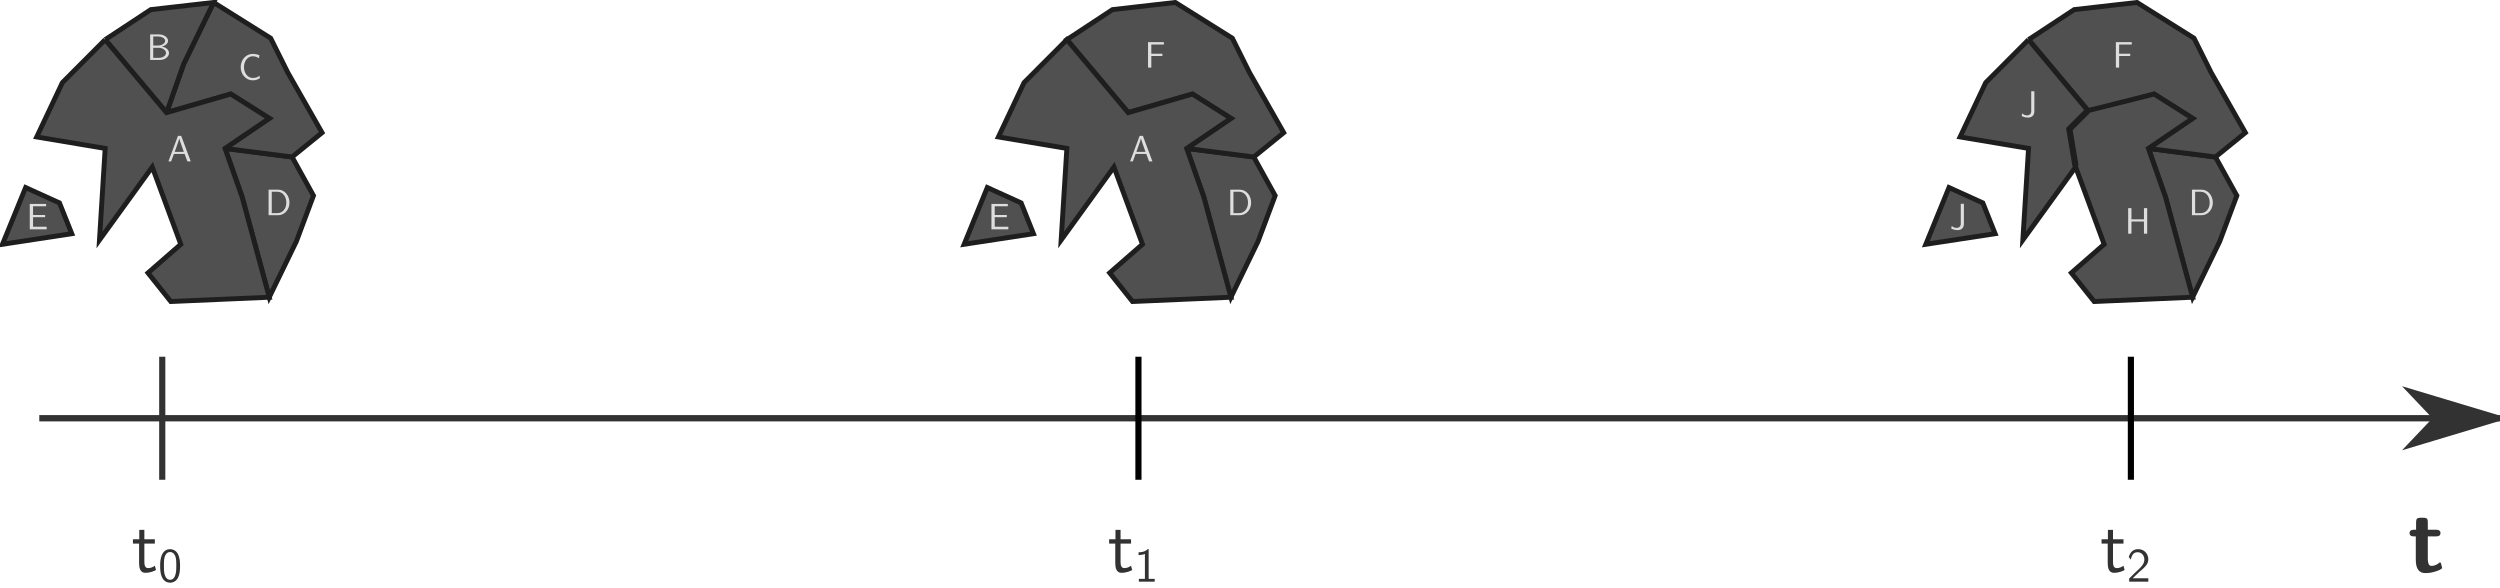
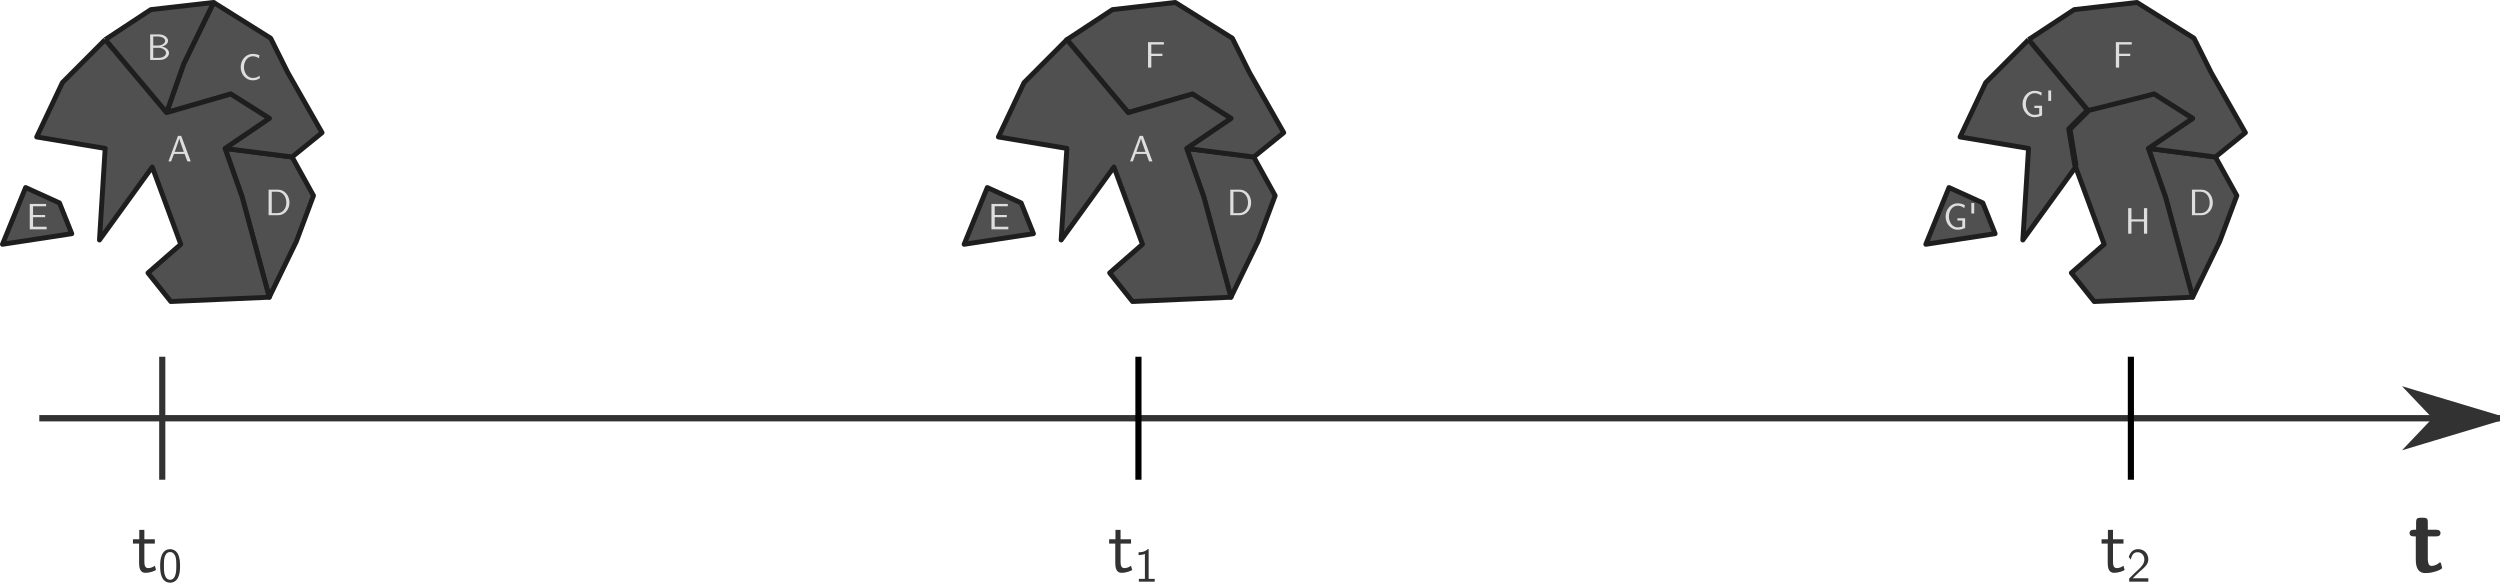
<svg xmlns="http://www.w3.org/2000/svg" width="406.374" height="95.557" id="svg11215" version="1.1">
  <defs id="defs11217">
    <marker orient="auto" refY="0" refX="0" id="Arrow2Send" style="overflow:visible">
      <path id="path5784" style="fill-rule:evenodd;stroke-width:0.625;stroke-linejoin:round" d="M 8.719,4.034 L -2.207,0 L 8.719,-4.002 C 6.973,-1.63 6.983,1.616 8.719,4.034 z" transform="matrix(-0.3,0,0,-0.3,0.69,0)" />
    </marker>
    <marker orient="auto" refY="0" refX="0" id="TriangleOutS" style="overflow:visible">
      <path id="path5899" d="M 5.77,0 L -2.88,5 L -2.88,-5 L 5.77,0 z" style="fill-rule:evenodd;stroke:#000000;stroke-width:1pt" transform="scale(0.2,0.2)" />
    </marker>
    <marker style="overflow:visible" id="Arrow1Mend" refX="0" refY="0" orient="auto">
      <path transform="matrix(-0.4,0,0,-0.4,-4,0)" style="fill-rule:evenodd;stroke:#000000;stroke-width:1pt" d="M 0,0 L 5,-5 L -12.5,0 L 5,5 L 0,0 z" id="path5760" />
    </marker>
    <marker orient="auto" refY="0" refX="0" id="Arrow1Lend" style="overflow:visible">
      <path id="path12241" d="M 0,0 L 5,-5 L -12.5,0 L 5,5 L 0,0 z" style="fill-rule:evenodd;stroke:#000000;stroke-width:1pt" transform="matrix(-0.8,0,0,-0.8,-10,0)" />
    </marker>
    <marker orient="auto" refY="0" refX="0" id="Arrow1LendD" style="overflow:visible">
      <path id="path12683" d="M 0,0 L 5,-5 L -12.5,0 L 5,5 L 0,0 z" style="fill:#323232;fill-rule:evenodd;stroke:#323232;stroke-width:1pt" transform="matrix(-0.8,0,0,-0.8,-10,0)" />
    </marker>
    <marker style="overflow:visible" id="Arrow1MendG" refX="0" refY="0" orient="auto">
      <path transform="matrix(-0.4,0,0,-0.4,-4,0)" style="fill:#191919;fill-rule:evenodd;stroke:#191919;stroke-width:1pt" d="M 0,0 L 5,-5 L -12.5,0 L 5,5 L 0,0 z" id="path6206" />
    </marker>
    <marker orient="auto" refY="0" refX="0" id="TriangleOutSb" style="overflow:visible">
      <path id="path7695" d="M 5.77,0 L -2.88,5 L -2.88,-5 L 5.77,0 z" style="fill:#191919;fill-rule:evenodd;stroke:#191919;stroke-width:1pt" transform="scale(0.2,0.2)" />
    </marker>
    <marker orient="auto" refY="0" refX="0" id="TriangleOutSd" style="overflow:visible">
      <path id="path8724" d="M 5.77,0 L -2.88,5 L -2.88,-5 L 5.77,0 z" style="fill:#191919;fill-rule:evenodd;stroke:#191919;stroke-width:1pt" transform="scale(0.2,0.2)" />
    </marker>
    <marker orient="auto" refY="0" refX="0" id="Arrow2Send2" style="overflow:visible">
      <path id="path9765" style="fill:#191919;fill-rule:evenodd;stroke:#191919;stroke-width:0.625;stroke-linejoin:round" d="M 8.719,4.034 L -2.207,0 L 8.719,-4.002 C 6.973,-1.63 6.983,1.616 8.719,4.034 z" transform="matrix(-0.3,0,0,-0.3,0.69,0)" />
    </marker>
    <marker orient="auto" refY="0" refX="0" id="Arrow2Sendf" style="overflow:visible">
      <path id="path10812" style="fill:#191919;fill-rule:evenodd;stroke:#191919;stroke-width:0.625;stroke-linejoin:round" d="M 8.719,4.034 L -2.207,0 L 8.719,-4.002 C 6.973,-1.63 6.983,1.616 8.719,4.034 z" transform="matrix(-0.3,0,0,-0.3,0.69,0)" />
    </marker>
  </defs>
  <g id="layer1" transform="translate(-14.26856,-24.37682)">
-     <path style="fill:none;stroke:#323232;stroke-width:1.026px;stroke-linecap:square;stroke-linejoin:miter;stroke-opacity:1;marker-end:url(#Arrow1LendD)" d="M 20,32.362 L 440,32.362" id="path11464" transform="matrix(0.9500003,0,0,1,2.142451,60)" />
-     <text transform="translate(5.642516,79.46429)" id="text12933" y="37.898" x="400" style="font-size:20px;font-style:normal;font-variant:normal;font-weight:normal;font-stretch:normal;text-indent:0;text-align:start;text-decoration:none;line-height:125%;letter-spacing:0px;word-spacing:0px;text-transform:none;direction:ltr;block-progression:tb;writing-mode:lr-tb;text-anchor:start;baseline-shift:baseline;color:#000000;fill:#000000;fill-opacity:1;fill-rule:nonzero;stroke:none;stroke-width:1px;marker:none;visibility:visible;display:inline;overflow:visible;enable-background:accumulate;font-family:Latin Modern Sans;-inkscape-font-specification:Latin Modern Sans" xml:space="preserve">
-       <tspan style="font-size:15px;font-weight:bold;fill:#323232;fill-opacity:1;font-family:Latin Modern Sans;-inkscape-font-specification:Latin Modern Sans" y="37.898" x="400" id="tspan12935">t</tspan>
+     <path style="fill:none;stroke:#323232;stroke-width:1.026px;stroke-linecap:square;stroke-linejoin:round;stroke-opacity:1;marker-end:url(#Arrow1LendD)" d="M 20,32.362 L 440,32.362" id="path11464" transform="matrix(0.9500003,0,0,1,2.142451,60)" />
+     <text transform="translate(5.642516,79.46429)" id="text12933" y="37.898" x="400" style="font-size:20px;font-style:normal;font-variant:normal;font-weight:normal;font-stretch:normal;text-indent:0;text-align:start;text-decoration:none;line-height:125%;letter-spacing:0px;word-spacing:0px;text-transform:none;direction:ltr;block-progression:tb;writing-mode:lr-tb;text-anchor:start;baseline-shift:baseline;color:#000000;fill:#000000;fill-opacity:1;fill-rule:nonzero;stroke:none;stroke-width:1px;marker:none;visibility:visible;display:inline;overflow:visible;enable-background:accumulate;font-family:Latin Modern Sans;-inkscape-font-specification:Latin Modern Sans;stroke-linejoin:round" xml:space="preserve">
+       <tspan style="font-size:15px;font-weight:bold;fill:#323232;fill-opacity:1;font-family:Latin Modern Sans;-inkscape-font-specification:Latin Modern Sans;stroke-linejoin:round" y="37.898" x="400" id="tspan12935">t</tspan>
    </text>
-     <g id="polygons_1" style="fill:#505050;fill-opacity:1;stroke:#1e1e1e;stroke-width:3.445;stroke-miterlimit:4;stroke-opacity:1;stroke-dasharray:none" transform="matrix(0.2319103,0,0,0.2325908,-114.2736,-27.32352)">
-       <path id="path3610" d="M 712,326 L 759,332 L 774,359 L 762,391 L 743,430 L 724,360 L 712,326" style="fill:#505050;fill-opacity:1;stroke:#1e1e1e;stroke-width:3.445;stroke-miterlimit:4;stroke-opacity:1;stroke-dasharray:none" />
+     <g id="polygons_1" style="fill:#505050;fill-opacity:1;stroke:#1e1e1e;stroke-width:3.445;stroke-miterlimit:4;stroke-opacity:1;stroke-dasharray:none;stroke-linejoin:round" transform="matrix(0.2319103,0,0,0.2325908,-114.2736,-27.32352)">
+       <path id="path3610" d="M 712,326 L 759,332 L 774,359 L 762,391 L 743,430 L 724,360 L 712,326" style="fill:#505050;fill-opacity:1;stroke:#1e1e1e;stroke-width:3.445;stroke-miterlimit:4;stroke-opacity:1;stroke-dasharray:none;stroke-linejoin:round" />
    </g>
-     <g id="polygons_2" style="fill:#505050;fill-opacity:1;stroke:#1e1e1e;stroke-width:3.445;stroke-miterlimit:4;stroke-opacity:1;stroke-dasharray:none" transform="matrix(0.2319103,0,0,0.2325908,-114.2736,-27.32352)">
-       <path id="path3613" d="M 704,224 L 744,249 L 756,273 L 780,315 L 759,332 L 712,326 L 743,305 L 716,288 L 671,301 L 683,267 L 704,224" style="fill:#505050;fill-opacity:1;stroke:#1e1e1e;stroke-width:3.445;stroke-miterlimit:4;stroke-opacity:1;stroke-dasharray:none" />
+     <g id="polygons_2" style="fill:#505050;fill-opacity:1;stroke:#1e1e1e;stroke-width:3.445;stroke-miterlimit:4;stroke-opacity:1;stroke-dasharray:none;stroke-linejoin:round" transform="matrix(0.2319103,0,0,0.2325908,-114.2736,-27.32352)">
+       <path id="path3613" d="M 704,224 L 744,249 L 756,273 L 780,315 L 759,332 L 712,326 L 743,305 L 716,288 L 671,301 L 683,267 L 704,224" style="fill:#505050;fill-opacity:1;stroke:#1e1e1e;stroke-width:3.445;stroke-miterlimit:4;stroke-opacity:1;stroke-dasharray:none;stroke-linejoin:round" />
    </g>
-     <g id="polygons_3" style="fill:#505050;fill-opacity:1;stroke:#1e1e1e;stroke-width:3.445;stroke-miterlimit:4;stroke-opacity:1;stroke-dasharray:none" transform="matrix(0.2319103,0,0,0.2325908,-114.2736,-27.32352)">
-       <path id="path3616" d="M 628,250 L 660,229 L 704,224 L 683,267 L 671,301 L 628,250" style="fill:#505050;fill-opacity:1;stroke:#1e1e1e;stroke-width:3.445;stroke-miterlimit:4;stroke-opacity:1;stroke-dasharray:none" />
+     <g id="polygons_3" style="fill:#505050;fill-opacity:1;stroke:#1e1e1e;stroke-width:3.445;stroke-miterlimit:4;stroke-opacity:1;stroke-dasharray:none;stroke-linejoin:round" transform="matrix(0.2319103,0,0,0.2325908,-114.2736,-27.32352)">
+       <path id="path3616" d="M 628,250 L 660,229 L 704,224 L 683,267 L 671,301 L 628,250" style="fill:#505050;fill-opacity:1;stroke:#1e1e1e;stroke-width:3.445;stroke-miterlimit:4;stroke-opacity:1;stroke-dasharray:none;stroke-linejoin:round" />
    </g>
-     <g id="polygons_4" style="fill:#505050;fill-opacity:1;stroke:#1e1e1e;stroke-width:3.445;stroke-miterlimit:4;stroke-opacity:1;stroke-dasharray:none" transform="matrix(0.2319103,0,0,0.2325908,-114.2736,-27.32352)">
-       <path id="path3619" d="M 604.576,385.594 L 556,393 L 572.236,353.349 L 595.952,364.097 z" style="fill:#505050;fill-opacity:1;stroke:#1e1e1e;stroke-width:3.445;stroke-miterlimit:4;stroke-opacity:1;stroke-dasharray:none" />
+     <g id="polygons_4" style="fill:#505050;fill-opacity:1;stroke:#1e1e1e;stroke-width:3.445;stroke-miterlimit:4;stroke-opacity:1;stroke-dasharray:none;stroke-linejoin:round" transform="matrix(0.2319103,0,0,0.2325908,-114.2736,-27.32352)">
+       <path id="path3619" d="M 604.576,385.594 L 556,393 L 572.236,353.349 L 595.952,364.097 z" style="fill:#505050;fill-opacity:1;stroke:#1e1e1e;stroke-width:3.445;stroke-miterlimit:4;stroke-opacity:1;stroke-dasharray:none;stroke-linejoin:round" />
    </g>
-     <g id="polygons_5" style="fill:#505050;fill-opacity:1;stroke:#1e1e1e;stroke-width:3.445;stroke-miterlimit:4;stroke-opacity:1;stroke-dasharray:none" transform="matrix(0.2319103,0,0,0.2325908,-114.2736,-27.32352)">
-       <path id="path3622" d="M 628,250 L 671,301 L 716,288 L 743,305 L 712,326 L 724,360 L 743,430 L 674,433 L 658,413 L 681,393 L 661,339 L 624,390 L 628,326 L 580,318 L 598,280 L 628,250" style="fill:#505050;fill-opacity:1;stroke:#1e1e1e;stroke-width:3.445;stroke-miterlimit:4;stroke-opacity:1;stroke-dasharray:none" />
+     <g id="polygons_5" style="fill:#505050;fill-opacity:1;stroke:#1e1e1e;stroke-width:3.445;stroke-miterlimit:4;stroke-opacity:1;stroke-dasharray:none;stroke-linejoin:round" transform="matrix(0.2319103,0,0,0.2325908,-114.2736,-27.32352)">
+       <path id="path3622" d="M 628,250 L 671,301 L 716,288 L 743,305 L 712,326 L 724,360 L 743,430 L 674,433 L 658,413 L 681,393 L 661,339 L 624,390 L 628,326 L 580,318 L 598,280 L 628,250" style="fill:#505050;fill-opacity:1;stroke:#1e1e1e;stroke-width:3.445;stroke-miterlimit:4;stroke-opacity:1;stroke-dasharray:none;stroke-linejoin:round" />
    </g>
-     <text transform="matrix(0.397575,0,0,0.3988144,-10124.916,-1598.731)" id="text4594" y="4135.627" x="25571" style="font-size:18px;font-style:normal;font-variant:normal;font-weight:normal;font-stretch:normal;text-align:start;line-height:125%;letter-spacing:0px;word-spacing:0px;writing-mode:lr-tb;text-anchor:start;fill:#dedede;fill-opacity:1;stroke:none;font-family:Latin Modern Sans;-inkscape-font-specification:Latin Modern Sans" xml:space="preserve">
-       <tspan style="font-size:15px;font-style:normal;font-variant:normal;font-weight:normal;font-stretch:normal;fill:#dedede;fill-opacity:1;font-family:Latin Modern Sans;-inkscape-font-specification:Latin Modern Sans" y="4135.627" x="25571" id="tspan4596">A</tspan>
+     <text transform="matrix(0.397575,0,0,0.3988144,-10124.916,-1598.731)" id="text4594" y="4135.627" x="25571" style="font-size:18px;font-style:normal;font-variant:normal;font-weight:normal;font-stretch:normal;text-align:start;line-height:125%;letter-spacing:0px;word-spacing:0px;writing-mode:lr-tb;text-anchor:start;fill:#dedede;fill-opacity:1;stroke:none;font-family:Latin Modern Sans;-inkscape-font-specification:Latin Modern Sans;stroke-linejoin:round" xml:space="preserve">
+       <tspan style="font-size:15px;font-style:normal;font-variant:normal;font-weight:normal;font-stretch:normal;fill:#dedede;fill-opacity:1;font-family:Latin Modern Sans;-inkscape-font-specification:Latin Modern Sans;stroke-linejoin:round" y="4135.627" x="25571" id="tspan4596">A</tspan>
    </text>
-     <text xml:space="preserve" style="font-size:18px;font-style:normal;font-variant:normal;font-weight:normal;font-stretch:normal;text-align:start;line-height:125%;letter-spacing:0px;word-spacing:0px;writing-mode:lr-tb;text-anchor:start;fill:#dedede;fill-opacity:1;stroke:none;font-family:Latin Modern Sans;-inkscape-font-specification:Latin Modern Sans" x="25571" y="4135.627" id="text4598" transform="matrix(0.397575,0,0,0.3988144,-10128.29,-1615.228)">
-       <tspan id="tspan4600" x="25571" y="4135.627" style="font-size:15px;font-style:normal;font-variant:normal;font-weight:normal;font-stretch:normal;fill:#dedede;fill-opacity:1;font-family:Latin Modern Sans;-inkscape-font-specification:Latin Modern Sans">B</tspan>
+     <text xml:space="preserve" style="font-size:18px;font-style:normal;font-variant:normal;font-weight:normal;font-stretch:normal;text-align:start;line-height:125%;letter-spacing:0px;word-spacing:0px;writing-mode:lr-tb;text-anchor:start;fill:#dedede;fill-opacity:1;stroke:none;font-family:Latin Modern Sans;-inkscape-font-specification:Latin Modern Sans;stroke-linejoin:round" x="25571" y="4135.627" id="text4598" transform="matrix(0.397575,0,0,0.3988144,-10128.29,-1615.228)">
+       <tspan id="tspan4600" x="25571" y="4135.627" style="font-size:15px;font-style:normal;font-variant:normal;font-weight:normal;font-stretch:normal;fill:#dedede;fill-opacity:1;font-family:Latin Modern Sans;-inkscape-font-specification:Latin Modern Sans;stroke-linejoin:round">B</tspan>
    </text>
-     <text transform="matrix(0.397575,0,0,0.3988144,-10113.39,-1611.985)" id="text4602" y="4135.627" x="25571" style="font-size:18px;font-style:normal;font-variant:normal;font-weight:normal;font-stretch:normal;text-align:start;line-height:125%;letter-spacing:0px;word-spacing:0px;writing-mode:lr-tb;text-anchor:start;fill:#dedede;fill-opacity:1;stroke:none;font-family:Latin Modern Sans;-inkscape-font-specification:Latin Modern Sans" xml:space="preserve">
-       <tspan style="font-size:15px;font-style:normal;font-variant:normal;font-weight:normal;font-stretch:normal;fill:#dedede;fill-opacity:1;font-family:Latin Modern Sans;-inkscape-font-specification:Latin Modern Sans" y="4135.627" x="25571" id="tspan4604">C</tspan>
+     <text transform="matrix(0.397575,0,0,0.3988144,-10113.39,-1611.985)" id="text4602" y="4135.627" x="25571" style="font-size:18px;font-style:normal;font-variant:normal;font-weight:normal;font-stretch:normal;text-align:start;line-height:125%;letter-spacing:0px;word-spacing:0px;writing-mode:lr-tb;text-anchor:start;fill:#dedede;fill-opacity:1;stroke:none;font-family:Latin Modern Sans;-inkscape-font-specification:Latin Modern Sans;stroke-linejoin:round" xml:space="preserve">
+       <tspan style="font-size:15px;font-style:normal;font-variant:normal;font-weight:normal;font-stretch:normal;fill:#dedede;fill-opacity:1;font-family:Latin Modern Sans;-inkscape-font-specification:Latin Modern Sans;stroke-linejoin:round" y="4135.627" x="25571" id="tspan4604">C</tspan>
    </text>
-     <text xml:space="preserve" style="font-size:18px;font-style:normal;font-variant:normal;font-weight:normal;font-stretch:normal;text-align:start;line-height:125%;letter-spacing:0px;word-spacing:0px;writing-mode:lr-tb;text-anchor:start;fill:#dedede;fill-opacity:1;stroke:none;font-family:Latin Modern Sans;-inkscape-font-specification:Latin Modern Sans" x="25571" y="4135.627" id="text4606" transform="matrix(0.397575,0,0,0.3988144,-10109.033,-1589.989)">
-       <tspan id="tspan4608" x="25571" y="4135.627" style="font-size:15px;font-style:normal;font-variant:normal;font-weight:normal;font-stretch:normal;fill:#dedede;fill-opacity:1;font-family:Latin Modern Sans;-inkscape-font-specification:Latin Modern Sans">D</tspan>
+     <text xml:space="preserve" style="font-size:18px;font-style:normal;font-variant:normal;font-weight:normal;font-stretch:normal;text-align:start;line-height:125%;letter-spacing:0px;word-spacing:0px;writing-mode:lr-tb;text-anchor:start;fill:#dedede;fill-opacity:1;stroke:none;font-family:Latin Modern Sans;-inkscape-font-specification:Latin Modern Sans;stroke-linejoin:round" x="25571" y="4135.627" id="text4606" transform="matrix(0.397575,0,0,0.3988144,-10109.033,-1589.989)">
+       <tspan id="tspan4608" x="25571" y="4135.627" style="font-size:15px;font-style:normal;font-variant:normal;font-weight:normal;font-stretch:normal;fill:#dedede;fill-opacity:1;font-family:Latin Modern Sans;-inkscape-font-specification:Latin Modern Sans;stroke-linejoin:round">D</tspan>
    </text>
-     <text transform="matrix(0.397575,0,0,0.3988144,-10147.843,-1587.694)" id="text4610" y="4135.627" x="25571" style="font-size:18px;font-style:normal;font-variant:normal;font-weight:normal;font-stretch:normal;text-align:start;line-height:125%;letter-spacing:0px;word-spacing:0px;writing-mode:lr-tb;text-anchor:start;fill:#dedede;fill-opacity:1;stroke:none;font-family:Latin Modern Sans;-inkscape-font-specification:Latin Modern Sans" xml:space="preserve">
-       <tspan style="font-size:15px;font-style:normal;font-variant:normal;font-weight:normal;font-stretch:normal;fill:#dedede;fill-opacity:1;font-family:Latin Modern Sans;-inkscape-font-specification:Latin Modern Sans" y="4135.627" x="25571" id="tspan4612">E</tspan>
+     <text transform="matrix(0.397575,0,0,0.3988144,-10147.843,-1587.694)" id="text4610" y="4135.627" x="25571" style="font-size:18px;font-style:normal;font-variant:normal;font-weight:normal;font-stretch:normal;text-align:start;line-height:125%;letter-spacing:0px;word-spacing:0px;writing-mode:lr-tb;text-anchor:start;fill:#dedede;fill-opacity:1;stroke:none;font-family:Latin Modern Sans;-inkscape-font-specification:Latin Modern Sans;stroke-linejoin:round" xml:space="preserve">
+       <tspan style="font-size:15px;font-style:normal;font-variant:normal;font-weight:normal;font-stretch:normal;fill:#dedede;fill-opacity:1;font-family:Latin Modern Sans;-inkscape-font-specification:Latin Modern Sans;stroke-linejoin:round" y="4135.627" x="25571" id="tspan4612">E</tspan>
    </text>
-     <path transform="translate(20.64252,0)" id="path12956" d="M 20,82.362 L 20,102.362" style="fill:none;stroke:#323232;stroke-width:1px;stroke-linecap:butt;stroke-linejoin:miter;stroke-opacity:1" />
-     <text style="font-family:Latin Modern Sans;-inkscape-font-specification:Latin Modern Sans" xml:space="preserve" x="400" y="37.898" id="text12964" transform="translate(-364.3575,79.46429)">
-       <tspan id="tspan12966" x="400" y="37.898" style="baseline-shift:baseline;fill:#323232;fill-opacity:1;font-family:Latin Modern Sans;-inkscape-font-specification:Latin Modern Sans">t<tspan id="tspan12968" style="font-size:65.001%;baseline-shift:sub;font-family:Latin Modern Sans;-inkscape-font-specification:Latin Modern Sans">0</tspan>
+     <path transform="translate(20.64252,0)" id="path12956" d="M 20,82.362 L 20,102.362" style="fill:none;stroke:#323232;stroke-width:1px;stroke-linecap:butt;stroke-linejoin:round;stroke-opacity:1" />
+     <text style="font-family:Latin Modern Sans;-inkscape-font-specification:Latin Modern Sans;stroke-linejoin:round" xml:space="preserve" x="400" y="37.898" id="text12964" transform="translate(-364.3575,79.46429)">
+       <tspan id="tspan12966" x="400" y="37.898" style="baseline-shift:baseline;fill:#323232;fill-opacity:1;font-family:Latin Modern Sans;-inkscape-font-specification:Latin Modern Sans;stroke-linejoin:round">t<tspan id="tspan12968" style="font-size:65.001%;baseline-shift:sub;font-family:Latin Modern Sans;-inkscape-font-specification:Latin Modern Sans;stroke-linejoin:round">0</tspan>
      </tspan>
    </text>
-     <g transform="matrix(0.2319103,0,0,0.2325908,-32.27422,-27.32352)" style="fill:#505050;fill-opacity:1;stroke:#1e1e1e;stroke-width:3.445;stroke-miterlimit:4;stroke-opacity:1;stroke-dasharray:none" id="g13018" />
-     <path transform="translate(74.32159,0)" id="path12960" d="M 125,82.362 L 125,102.362" style="fill:none;stroke:#000000;stroke-width:1px;stroke-linecap:butt;stroke-linejoin:miter;stroke-opacity:1" />
-     <text style="font-family:Latin Modern Sans;-inkscape-font-specification:Latin Modern Sans" transform="translate(-205.6784,79.46429)" id="text12970" y="37.898" x="400" xml:space="preserve">
-       <tspan style="baseline-shift:baseline;fill:#323232;fill-opacity:1;font-family:Latin Modern Sans;-inkscape-font-specification:Latin Modern Sans" y="37.898" x="400" id="tspan12972">t<tspan id="tspan12976" style="font-size:65.001%;baseline-shift:sub;font-family:Latin Modern Sans;-inkscape-font-specification:Latin Modern Sans">1</tspan>
+     <g transform="matrix(0.2319103,0,0,0.2325908,-32.27422,-27.32352)" style="fill:#505050;fill-opacity:1;stroke:#1e1e1e;stroke-width:3.445;stroke-miterlimit:4;stroke-opacity:1;stroke-dasharray:none;stroke-linejoin:round" id="g13018" />
+     <path transform="translate(74.32159,0)" id="path12960" d="M 125,82.362 L 125,102.362" style="fill:none;stroke:#000000;stroke-width:1px;stroke-linecap:butt;stroke-linejoin:round;stroke-opacity:1" />
+     <text style="font-family:Latin Modern Sans;-inkscape-font-specification:Latin Modern Sans;stroke-linejoin:round" transform="translate(-205.6784,79.46429)" id="text12970" y="37.898" x="400" xml:space="preserve">
+       <tspan style="baseline-shift:baseline;fill:#323232;fill-opacity:1;font-family:Latin Modern Sans;-inkscape-font-specification:Latin Modern Sans;stroke-linejoin:round" y="37.898" x="400" id="tspan12972">t<tspan id="tspan12976" style="font-size:65.001%;baseline-shift:sub;font-family:Latin Modern Sans;-inkscape-font-specification:Latin Modern Sans;stroke-linejoin:round">1</tspan>
      </tspan>
    </text>
-     <g transform="matrix(0.2319103,0,0,0.2325908,42.04737,-27.32352)" style="fill:#505050;fill-opacity:1;stroke:#1e1e1e;stroke-width:3.445;stroke-miterlimit:4;stroke-opacity:1;stroke-dasharray:none" id="g13014">
-       <path style="fill:#505050;fill-opacity:1;stroke:#1e1e1e;stroke-width:3.445;stroke-miterlimit:4;stroke-opacity:1;stroke-dasharray:none" d="M 712,326 L 759,332 L 774,359 L 762,391 L 743,430 L 724,360 L 712,326" id="path13016" />
+     <g transform="matrix(0.2319103,0,0,0.2325908,42.04737,-27.32352)" style="fill:#505050;fill-opacity:1;stroke:#1e1e1e;stroke-width:3.445;stroke-miterlimit:4;stroke-opacity:1;stroke-dasharray:none;stroke-linejoin:round" id="g13014">
+       <path style="fill:#505050;fill-opacity:1;stroke:#1e1e1e;stroke-width:3.445;stroke-miterlimit:4;stroke-opacity:1;stroke-dasharray:none;stroke-linejoin:round" d="M 712,326 L 759,332 L 774,359 L 762,391 L 743,430 L 724,360 L 712,326" id="path13016" />
    </g>
-     <g transform="matrix(0.2319103,0,0,0.2325908,42.04737,-27.32352)" style="fill:#505050;fill-opacity:1;stroke:#1e1e1e;stroke-width:3.445;stroke-miterlimit:4;stroke-opacity:1;stroke-dasharray:none" id="g13022">
-       <path style="fill:#505050;fill-opacity:1;stroke:#1e1e1e;stroke-width:3.445;stroke-miterlimit:4;stroke-opacity:1;stroke-dasharray:none" d="M 671,301 L 628,250 L 660,229 L 704,224 L 744,249 L 756,273 L 780,315 L 759,332 L 712,326 L 743,305 L 716,288 L 671,301" id="path13024" />
+     <g transform="matrix(0.2319103,0,0,0.2325908,42.04737,-27.32352)" style="fill:#505050;fill-opacity:1;stroke:#1e1e1e;stroke-width:3.445;stroke-miterlimit:4;stroke-opacity:1;stroke-dasharray:none;stroke-linejoin:round" id="g13022">
+       <path style="fill:#505050;fill-opacity:1;stroke:#1e1e1e;stroke-width:3.445;stroke-miterlimit:4;stroke-opacity:1;stroke-dasharray:none;stroke-linejoin:round" d="M 671,301 L 628,250 L 660,229 L 704,224 L 744,249 L 756,273 L 780,315 L 759,332 L 712,326 L 743,305 L 716,288 L 671,301" id="path13024" />
    </g>
-     <g transform="matrix(0.2319103,0,0,0.2325908,42.04737,-27.32352)" style="fill:#505050;fill-opacity:1;stroke:#1e1e1e;stroke-width:3.445;stroke-miterlimit:4;stroke-opacity:1;stroke-dasharray:none" id="g13026">
-       <path style="fill:#505050;fill-opacity:1;stroke:#1e1e1e;stroke-width:3.445;stroke-miterlimit:4;stroke-opacity:1;stroke-dasharray:none" d="M 604.576,385.594 L 556,393 L 572.236,353.349 L 595.952,364.097 z" id="path13028" />
+     <g transform="matrix(0.2319103,0,0,0.2325908,42.04737,-27.32352)" style="fill:#505050;fill-opacity:1;stroke:#1e1e1e;stroke-width:3.445;stroke-miterlimit:4;stroke-opacity:1;stroke-dasharray:none;stroke-linejoin:round" id="g13026">
+       <path style="fill:#505050;fill-opacity:1;stroke:#1e1e1e;stroke-width:3.445;stroke-miterlimit:4;stroke-opacity:1;stroke-dasharray:none;stroke-linejoin:round" d="M 604.576,385.594 L 556,393 L 572.236,353.349 L 595.952,364.097 z" id="path13028" />
    </g>
-     <g transform="matrix(0.2319103,0,0,0.2325908,42.04737,-27.32352)" style="fill:#505050;fill-opacity:1;stroke:#1e1e1e;stroke-width:3.445;stroke-miterlimit:4;stroke-opacity:1;stroke-dasharray:none" id="g13030">
-       <path style="fill:#505050;fill-opacity:1;stroke:#1e1e1e;stroke-width:3.445;stroke-miterlimit:4;stroke-opacity:1;stroke-dasharray:none" d="M 628,250 L 671,301 L 716,288 L 743,305 L 712,326 L 724,360 L 743,430 L 674,433 L 658,413 L 681,393 L 661,339 L 624,390 L 628,326 L 580,318 L 598,280 z" id="path13032" />
+     <g transform="matrix(0.2319103,0,0,0.2325908,42.04737,-27.32352)" style="fill:#505050;fill-opacity:1;stroke:#1e1e1e;stroke-width:3.445;stroke-miterlimit:4;stroke-opacity:1;stroke-dasharray:none;stroke-linejoin:round" id="g13030">
+       <path style="fill:#505050;fill-opacity:1;stroke:#1e1e1e;stroke-width:3.445;stroke-miterlimit:4;stroke-opacity:1;stroke-dasharray:none;stroke-linejoin:round" d="M 628,250 L 671,301 L 716,288 L 743,305 L 712,326 L 724,360 L 743,430 L 674,433 L 658,413 L 681,393 L 661,339 L 624,390 L 628,326 L 580,318 L 598,280 z" id="path13032" />
    </g>
-     <text xml:space="preserve" style="font-size:18px;font-style:normal;font-variant:normal;font-weight:normal;font-stretch:normal;text-align:start;line-height:125%;letter-spacing:0px;word-spacing:0px;writing-mode:lr-tb;text-anchor:start;fill:#dedede;fill-opacity:1;stroke:none;font-family:Latin Modern Sans;-inkscape-font-specification:Latin Modern Sans" x="25571" y="4135.627" id="text13034" transform="matrix(0.397575,0,0,0.3988144,-9968.595,-1598.731)">
-       <tspan id="tspan13036" x="25571" y="4135.627" style="font-size:15px;font-style:normal;font-variant:normal;font-weight:normal;font-stretch:normal;fill:#dedede;fill-opacity:1;font-family:Latin Modern Sans;-inkscape-font-specification:Latin Modern Sans">A</tspan>
+     <text xml:space="preserve" style="font-size:18px;font-style:normal;font-variant:normal;font-weight:normal;font-stretch:normal;text-align:start;line-height:125%;letter-spacing:0px;word-spacing:0px;writing-mode:lr-tb;text-anchor:start;fill:#dedede;fill-opacity:1;stroke:none;font-family:Latin Modern Sans;-inkscape-font-specification:Latin Modern Sans;stroke-linejoin:round" x="25571" y="4135.627" id="text13034" transform="matrix(0.397575,0,0,0.3988144,-9968.595,-1598.731)">
+       <tspan id="tspan13036" x="25571" y="4135.627" style="font-size:15px;font-style:normal;font-variant:normal;font-weight:normal;font-stretch:normal;fill:#dedede;fill-opacity:1;font-family:Latin Modern Sans;-inkscape-font-specification:Latin Modern Sans;stroke-linejoin:round">A</tspan>
    </text>
-     <text transform="matrix(0.397575,0,0,0.3988144,-9966.069,-1613.985)" id="text13038" y="4135.627" x="25571" style="font-size:18px;font-style:normal;font-variant:normal;font-weight:normal;font-stretch:normal;text-align:start;line-height:125%;letter-spacing:0px;word-spacing:0px;writing-mode:lr-tb;text-anchor:start;fill:#dedede;fill-opacity:1;stroke:none;font-family:Latin Modern Sans;-inkscape-font-specification:Latin Modern Sans" xml:space="preserve">
-       <tspan style="font-size:15px;font-style:normal;font-variant:normal;font-weight:normal;font-stretch:normal;fill:#dedede;fill-opacity:1;font-family:Latin Modern Sans;-inkscape-font-specification:Latin Modern Sans" y="4135.627" x="25571" id="tspan13040">F</tspan>
+     <text transform="matrix(0.397575,0,0,0.3988144,-9966.069,-1613.985)" id="text13038" y="4135.627" x="25571" style="font-size:18px;font-style:normal;font-variant:normal;font-weight:normal;font-stretch:normal;text-align:start;line-height:125%;letter-spacing:0px;word-spacing:0px;writing-mode:lr-tb;text-anchor:start;fill:#dedede;fill-opacity:1;stroke:none;font-family:Latin Modern Sans;-inkscape-font-specification:Latin Modern Sans;stroke-linejoin:round" xml:space="preserve">
+       <tspan style="font-size:15px;font-style:normal;font-variant:normal;font-weight:normal;font-stretch:normal;fill:#dedede;fill-opacity:1;font-family:Latin Modern Sans;-inkscape-font-specification:Latin Modern Sans;stroke-linejoin:round" y="4135.627" x="25571" id="tspan13040">F</tspan>
    </text>
-     <text transform="matrix(0.397575,0,0,0.3988144,-9952.712,-1589.989)" id="text13046" y="4135.627" x="25571" style="font-size:18px;font-style:normal;font-variant:normal;font-weight:normal;font-stretch:normal;text-align:start;line-height:125%;letter-spacing:0px;word-spacing:0px;writing-mode:lr-tb;text-anchor:start;fill:#dedede;fill-opacity:1;stroke:none;font-family:Latin Modern Sans;-inkscape-font-specification:Latin Modern Sans" xml:space="preserve">
-       <tspan style="font-size:15px;font-style:normal;font-variant:normal;font-weight:normal;font-stretch:normal;fill:#dedede;fill-opacity:1;font-family:Latin Modern Sans;-inkscape-font-specification:Latin Modern Sans" y="4135.627" x="25571" id="tspan13048">D</tspan>
+     <text transform="matrix(0.397575,0,0,0.3988144,-9952.712,-1589.989)" id="text13046" y="4135.627" x="25571" style="font-size:18px;font-style:normal;font-variant:normal;font-weight:normal;font-stretch:normal;text-align:start;line-height:125%;letter-spacing:0px;word-spacing:0px;writing-mode:lr-tb;text-anchor:start;fill:#dedede;fill-opacity:1;stroke:none;font-family:Latin Modern Sans;-inkscape-font-specification:Latin Modern Sans;stroke-linejoin:round" xml:space="preserve">
+       <tspan style="font-size:15px;font-style:normal;font-variant:normal;font-weight:normal;font-stretch:normal;fill:#dedede;fill-opacity:1;font-family:Latin Modern Sans;-inkscape-font-specification:Latin Modern Sans;stroke-linejoin:round" y="4135.627" x="25571" id="tspan13048">D</tspan>
    </text>
-     <text xml:space="preserve" style="font-size:18px;font-style:normal;font-variant:normal;font-weight:normal;font-stretch:normal;text-align:start;line-height:125%;letter-spacing:0px;word-spacing:0px;writing-mode:lr-tb;text-anchor:start;fill:#dedede;fill-opacity:1;stroke:none;font-family:Latin Modern Sans;-inkscape-font-specification:Latin Modern Sans" x="25571" y="4135.627" id="text13050" transform="matrix(0.397575,0,0,0.3988144,-9991.522,-1587.694)">
-       <tspan id="tspan13052" x="25571" y="4135.627" style="font-size:15px;font-style:normal;font-variant:normal;font-weight:normal;font-stretch:normal;fill:#dedede;fill-opacity:1;font-family:Latin Modern Sans;-inkscape-font-specification:Latin Modern Sans">E</tspan>
+     <text xml:space="preserve" style="font-size:18px;font-style:normal;font-variant:normal;font-weight:normal;font-stretch:normal;text-align:start;line-height:125%;letter-spacing:0px;word-spacing:0px;writing-mode:lr-tb;text-anchor:start;fill:#dedede;fill-opacity:1;stroke:none;font-family:Latin Modern Sans;-inkscape-font-specification:Latin Modern Sans;stroke-linejoin:round" x="25571" y="4135.627" id="text13050" transform="matrix(0.397575,0,0,0.3988144,-9991.522,-1587.694)">
+       <tspan id="tspan13052" x="25571" y="4135.627" style="font-size:15px;font-style:normal;font-variant:normal;font-weight:normal;font-stretch:normal;fill:#dedede;fill-opacity:1;font-family:Latin Modern Sans;-inkscape-font-specification:Latin Modern Sans;stroke-linejoin:round">E</tspan>
    </text>
-     <g transform="matrix(0.2319103,0,0,0.2325908,182.7258,-27.32352)" style="fill:#505050;fill-opacity:1;stroke:#1e1e1e;stroke-width:3.445;stroke-miterlimit:4;stroke-opacity:1;stroke-dasharray:none" id="g13102" />
-     <path transform="translate(0.6425161,0)" id="path12958" d="M 360,82.362 L 360,102.362" style="fill:none;stroke:#000000;stroke-width:1px;stroke-linecap:butt;stroke-linejoin:miter;stroke-opacity:1" />
-     <text style="font-family:Latin Modern Sans;-inkscape-font-specification:Latin Modern Sans" transform="translate(-44.35748,79.46429)" id="text12984" y="37.898" x="400" xml:space="preserve">
-       <tspan style="font-style:normal;font-variant:normal;font-weight:normal;font-stretch:normal;baseline-shift:baseline;fill:#323232;fill-opacity:1;font-family:Latin Modern Sans;-inkscape-font-specification:Latin Modern Sans" y="37.898" x="400" id="tspan12986">t<tspan id="tspan12988" style="font-size:65.001%;font-style:normal;font-variant:normal;font-weight:normal;font-stretch:normal;baseline-shift:sub;font-family:Latin Modern Sans;-inkscape-font-specification:Latin Modern Sans">2</tspan>
+     <g transform="matrix(0.2319103,0,0,0.2325908,182.7258,-27.32352)" style="fill:#505050;fill-opacity:1;stroke:#1e1e1e;stroke-width:3.445;stroke-miterlimit:4;stroke-opacity:1;stroke-dasharray:none;stroke-linejoin:round" id="g13102" />
+     <path transform="translate(0.6425161,0)" id="path12958" d="M 360,82.362 L 360,102.362" style="fill:none;stroke:#000000;stroke-width:1px;stroke-linecap:butt;stroke-linejoin:round;stroke-opacity:1" />
+     <text style="font-family:Latin Modern Sans;-inkscape-font-specification:Latin Modern Sans;stroke-linejoin:round" transform="translate(-44.35748,79.46429)" id="text12984" y="37.898" x="400" xml:space="preserve">
+       <tspan style="font-style:normal;font-variant:normal;font-weight:normal;font-stretch:normal;baseline-shift:baseline;fill:#323232;fill-opacity:1;font-family:Latin Modern Sans;-inkscape-font-specification:Latin Modern Sans;stroke-linejoin:round" y="37.898" x="400" id="tspan12986">t<tspan id="tspan12988" style="font-size:65.001%;font-style:normal;font-variant:normal;font-weight:normal;font-stretch:normal;baseline-shift:sub;font-family:Latin Modern Sans;-inkscape-font-specification:Latin Modern Sans;stroke-linejoin:round">2</tspan>
      </tspan>
    </text>
-     <g transform="matrix(0.2319103,0,0,0.2325908,198.3683,-27.32352)" style="fill:#505050;fill-opacity:1;stroke:#1e1e1e;stroke-width:3.445;stroke-miterlimit:4;stroke-opacity:1;stroke-dasharray:none" id="g13098">
-       <path style="fill:#505050;fill-opacity:1;stroke:#1e1e1e;stroke-width:3.445;stroke-miterlimit:4;stroke-opacity:1;stroke-dasharray:none" d="M 712,326 L 759,332 L 774,359 L 762,391 L 743,430 L 724,360 L 712,326" id="path13100" />
+     <g transform="matrix(0.2319103,0,0,0.2325908,198.3683,-27.32352)" style="fill:#505050;fill-opacity:1;stroke:#1e1e1e;stroke-width:3.445;stroke-miterlimit:4;stroke-opacity:1;stroke-dasharray:none;stroke-linejoin:round" id="g13098">
+       <path style="fill:#505050;fill-opacity:1;stroke:#1e1e1e;stroke-width:3.445;stroke-miterlimit:4;stroke-opacity:1;stroke-dasharray:none;stroke-linejoin:round" d="M 712,326 L 759,332 L 774,359 L 762,391 L 743,430 L 724,360 L 712,326" id="path13100" />
    </g>
-     <g transform="matrix(0.2319103,0,0,0.2325908,198.3683,-27.32352)" style="fill:#505050;fill-opacity:1;stroke:#1e1e1e;stroke-width:3.445;stroke-miterlimit:4;stroke-opacity:1;stroke-dasharray:none" id="g13106">
-       <path style="fill:#505050;fill-opacity:1;stroke:#1e1e1e;stroke-width:3.445;stroke-miterlimit:4;stroke-opacity:1;stroke-dasharray:none" d="M 628,250 L 660,229 L 704,224 L 744,249 L 756,273 L 780,315 L 759,332 L 712,326 L 743,305 L 716,288 L 671,301 M 671,301 L 628,250" id="path13108" />
+     <g transform="matrix(0.2319103,0,0,0.2325908,198.3683,-27.32352)" style="fill:#505050;fill-opacity:1;stroke:#1e1e1e;stroke-width:3.445;stroke-miterlimit:4;stroke-opacity:1;stroke-dasharray:none;stroke-linejoin:round" id="g13106">
+       <path style="fill:#505050;fill-opacity:1;stroke:#1e1e1e;stroke-width:3.445;stroke-miterlimit:4;stroke-opacity:1;stroke-dasharray:none;stroke-linejoin:round" d="M 628,250 L 660,229 L 704,224 L 744,249 L 756,273 L 780,315 L 759,332 L 712,326 L 743,305 L 716,288 L 671,301 M 671,301 L 628,250" id="path13108" />
    </g>
-     <g transform="matrix(0.2319103,0,0,0.2325908,198.3683,-27.32352)" style="fill:#505050;fill-opacity:1;stroke:#1e1e1e;stroke-width:3.445;stroke-miterlimit:4;stroke-opacity:1;stroke-dasharray:none" id="g13110">
-       <path style="fill:#505050;fill-opacity:1;stroke:#1e1e1e;stroke-width:3.445;stroke-miterlimit:4;stroke-opacity:1;stroke-dasharray:none" d="M 604.576,385.594 L 556,393 L 572.236,353.349 L 595.952,364.097 z" id="path13112" />
+     <g transform="matrix(0.2319103,0,0,0.2325908,198.3683,-27.32352)" style="fill:#505050;fill-opacity:1;stroke:#1e1e1e;stroke-width:3.445;stroke-miterlimit:4;stroke-opacity:1;stroke-dasharray:none;stroke-linejoin:round" id="g13110">
+       <path style="fill:#505050;fill-opacity:1;stroke:#1e1e1e;stroke-width:3.445;stroke-miterlimit:4;stroke-opacity:1;stroke-dasharray:none;stroke-linejoin:round" d="M 604.576,385.594 L 556,393 L 572.236,353.349 L 595.952,364.097 z" id="path13112" />
    </g>
-     <g transform="matrix(0.2319103,0,0,0.2325908,198.3683,-27.32352)" style="fill:#505050;fill-opacity:1;stroke:#1e1e1e;stroke-width:3.445;stroke-miterlimit:4;stroke-opacity:1;stroke-dasharray:none" id="g13114">
-       <path style="fill:#505050;fill-opacity:1;stroke:#1e1e1e;stroke-width:3.445;stroke-miterlimit:4;stroke-opacity:1;stroke-dasharray:none" d="M 628,250 L 669.544,299.606 L 716,288 L 743,305 L 712,326 L 724,360 L 743,430 L 674,433 L 658,413 L 681,393 L 661,339 L 624,390 L 628,326 L 580,318 L 598,280 L 628,250" id="path13116" />
+     <g transform="matrix(0.2319103,0,0,0.2325908,198.3683,-27.32352)" style="fill:#505050;fill-opacity:1;stroke:#1e1e1e;stroke-width:3.445;stroke-miterlimit:4;stroke-opacity:1;stroke-dasharray:none;stroke-linejoin:round" id="g13114">
+       <path style="fill:#505050;fill-opacity:1;stroke:#1e1e1e;stroke-width:3.445;stroke-miterlimit:4;stroke-opacity:1;stroke-dasharray:none;stroke-linejoin:round" d="M 628,250 L 669.544,299.606 L 716,288 L 743,305 L 712,326 L 724,360 L 743,430 L 674,433 L 658,413 L 681,393 L 661,339 L 624,390 L 628,326 L 580,318 L 598,280 L 628,250" id="path13116" />
    </g>
-     <text xml:space="preserve" style="font-size:18px;font-style:normal;font-variant:normal;font-weight:normal;font-stretch:normal;text-align:start;line-height:125%;letter-spacing:0px;word-spacing:0px;writing-mode:lr-tb;text-anchor:start;fill:#dedede;fill-opacity:1;stroke:none;font-family:Latin Modern Sans;-inkscape-font-specification:Latin Modern Sans" x="25571" y="4135.627" id="text13118" transform="matrix(0.397575,0,0,0.3988144,-9823.748,-1605.985)">
-       <tspan id="tspan13120" x="25571" y="4135.627" style="font-size:15px;font-style:normal;font-variant:normal;font-weight:normal;font-stretch:normal;fill:#dedede;fill-opacity:1;font-family:Latin Modern Sans;-inkscape-font-specification:Latin Modern Sans">J</tspan>
+     <text xml:space="preserve" style="font-size:18px;font-style:normal;font-variant:normal;font-weight:normal;font-stretch:normal;text-align:start;line-height:125%;letter-spacing:0px;word-spacing:0px;writing-mode:lr-tb;text-anchor:start;fill:#dedede;fill-opacity:1;stroke:none;font-family:Latin Modern Sans;-inkscape-font-specification:Latin Modern Sans;stroke-linejoin:round" x="25571" y="4135.627" id="text13118" transform="matrix(0.397575,0,0,0.3988144,-9823.748,-1605.985)">
+       <tspan id="tspan13120" x="25571" y="4135.627" style="font-size:15px;font-style:normal;font-variant:normal;font-weight:normal;font-stretch:normal;fill:#dedede;fill-opacity:1;font-family:Latin Modern Sans;-inkscape-font-specification:Latin Modern Sans;stroke-linejoin:round">G'</tspan>
    </text>
-     <text xml:space="preserve" style="font-size:18px;font-style:normal;font-variant:normal;font-weight:normal;font-stretch:normal;text-align:start;line-height:125%;letter-spacing:0px;word-spacing:0px;writing-mode:lr-tb;text-anchor:start;fill:#dedede;fill-opacity:1;stroke:none;font-family:Latin Modern Sans;-inkscape-font-specification:Latin Modern Sans" x="25571" y="4135.627" id="text13126" transform="matrix(0.397575,0,0,0.3988144,-9808.748,-1613.985)">
-       <tspan id="tspan13128" x="25571" y="4135.627" style="font-size:15px;font-style:normal;font-variant:normal;font-weight:normal;font-stretch:normal;fill:#dedede;fill-opacity:1;font-family:Latin Modern Sans;-inkscape-font-specification:Latin Modern Sans">F</tspan>
+     <text xml:space="preserve" style="font-size:18px;font-style:normal;font-variant:normal;font-weight:normal;font-stretch:normal;text-align:start;line-height:125%;letter-spacing:0px;word-spacing:0px;writing-mode:lr-tb;text-anchor:start;fill:#dedede;fill-opacity:1;stroke:none;font-family:Latin Modern Sans;-inkscape-font-specification:Latin Modern Sans;stroke-linejoin:round" x="25571" y="4135.627" id="text13126" transform="matrix(0.397575,0,0,0.3988144,-9808.748,-1613.985)">
+       <tspan id="tspan13128" x="25571" y="4135.627" style="font-size:15px;font-style:normal;font-variant:normal;font-weight:normal;font-stretch:normal;fill:#dedede;fill-opacity:1;font-family:Latin Modern Sans;-inkscape-font-specification:Latin Modern Sans;stroke-linejoin:round">F</tspan>
    </text>
-     <text transform="matrix(0.397575,0,0,0.3988144,-9796.391,-1589.989)" id="text13130" y="4135.627" x="25571" style="font-size:18px;font-style:normal;font-variant:normal;font-weight:normal;font-stretch:normal;text-align:start;line-height:125%;letter-spacing:0px;word-spacing:0px;writing-mode:lr-tb;text-anchor:start;fill:#dedede;fill-opacity:1;stroke:none;font-family:Latin Modern Sans;-inkscape-font-specification:Latin Modern Sans" xml:space="preserve">
-       <tspan style="font-size:15px;font-style:normal;font-variant:normal;font-weight:normal;font-stretch:normal;fill:#dedede;fill-opacity:1;font-family:Latin Modern Sans;-inkscape-font-specification:Latin Modern Sans" y="4135.627" x="25571" id="tspan13132">D</tspan>
+     <text transform="matrix(0.397575,0,0,0.3988144,-9796.391,-1589.989)" id="text13130" y="4135.627" x="25571" style="font-size:18px;font-style:normal;font-variant:normal;font-weight:normal;font-stretch:normal;text-align:start;line-height:125%;letter-spacing:0px;word-spacing:0px;writing-mode:lr-tb;text-anchor:start;fill:#dedede;fill-opacity:1;stroke:none;font-family:Latin Modern Sans;-inkscape-font-specification:Latin Modern Sans;stroke-linejoin:round" xml:space="preserve">
+       <tspan style="font-size:15px;font-style:normal;font-variant:normal;font-weight:normal;font-stretch:normal;fill:#dedede;fill-opacity:1;font-family:Latin Modern Sans;-inkscape-font-specification:Latin Modern Sans;stroke-linejoin:round" y="4135.627" x="25571" id="tspan13132">D</tspan>
    </text>
-     <text xml:space="preserve" style="font-size:18px;font-style:normal;font-variant:normal;font-weight:normal;font-stretch:normal;text-align:start;line-height:125%;letter-spacing:0px;word-spacing:0px;writing-mode:lr-tb;text-anchor:start;fill:#dedede;fill-opacity:1;stroke:none;font-family:Latin Modern Sans;-inkscape-font-specification:Latin Modern Sans" x="25571" y="4135.627" id="text13134" transform="matrix(0.397575,0,0,0.3988144,-9835.201,-1587.694)">
-       <tspan id="tspan13136" x="25571" y="4135.627" style="font-size:15px;font-style:normal;font-variant:normal;font-weight:normal;font-stretch:normal;fill:#dedede;fill-opacity:1;font-family:Latin Modern Sans;-inkscape-font-specification:Latin Modern Sans">J</tspan>
+     <text xml:space="preserve" style="font-size:18px;font-style:normal;font-variant:normal;font-weight:normal;font-stretch:normal;text-align:start;line-height:125%;letter-spacing:0px;word-spacing:0px;writing-mode:lr-tb;text-anchor:start;fill:#dedede;fill-opacity:1;stroke:none;font-family:Latin Modern Sans;-inkscape-font-specification:Latin Modern Sans;stroke-linejoin:round" x="25571" y="4135.627" id="text13134" transform="matrix(0.397575,0,0,0.3988144,-9836.253,-1587.694)">
+       <tspan id="tspan13136" x="25571" y="4135.627" style="font-size:15px;font-style:normal;font-variant:normal;font-weight:normal;font-stretch:normal;fill:#dedede;fill-opacity:1;font-family:Latin Modern Sans;-inkscape-font-specification:Latin Modern Sans;stroke-linejoin:round">G'</tspan>
    </text>
-     <path transform="translate(15.64252,0)" id="path13406" d="M 336,51.362 L 335,45.362 L 338,42.362" style="fill:none;stroke:#1e1e1e;stroke-width:1px;stroke-linecap:butt;stroke-linejoin:miter;stroke-opacity:1" />
-     <text transform="matrix(0.397575,0,0,0.3988144,-9806.748,-1586.985)" id="text13408" y="4135.627" x="25571" style="font-size:18px;font-style:normal;font-variant:normal;font-weight:normal;font-stretch:normal;text-align:start;line-height:125%;letter-spacing:0px;word-spacing:0px;writing-mode:lr-tb;text-anchor:start;fill:#dedede;fill-opacity:1;stroke:none;font-family:Latin Modern Sans;-inkscape-font-specification:Latin Modern Sans" xml:space="preserve">
-       <tspan style="font-size:15px;font-style:normal;font-variant:normal;font-weight:normal;font-stretch:normal;fill:#dedede;fill-opacity:1;font-family:Latin Modern Sans;-inkscape-font-specification:Latin Modern Sans" y="4135.627" x="25571" id="tspan13410">H</tspan>
+     <path transform="translate(15.64252,0)" id="path13406" d="M 336,51.362 L 335,45.362 L 338,42.362" style="fill:none;stroke:#1e1e1e;stroke-width:1px;stroke-linecap:butt;stroke-linejoin:round;stroke-opacity:1" />
+     <text transform="matrix(0.397575,0,0,0.3988144,-9806.748,-1586.985)" id="text13408" y="4135.627" x="25571" style="font-size:18px;font-style:normal;font-variant:normal;font-weight:normal;font-stretch:normal;text-align:start;line-height:125%;letter-spacing:0px;word-spacing:0px;writing-mode:lr-tb;text-anchor:start;fill:#dedede;fill-opacity:1;stroke:none;font-family:Latin Modern Sans;-inkscape-font-specification:Latin Modern Sans;stroke-linejoin:round" xml:space="preserve">
+       <tspan style="font-size:15px;font-style:normal;font-variant:normal;font-weight:normal;font-stretch:normal;fill:#dedede;fill-opacity:1;font-family:Latin Modern Sans;-inkscape-font-specification:Latin Modern Sans;stroke-linejoin:round" y="4135.627" x="25571" id="tspan13410">H</tspan>
    </text>
-     <g transform="matrix(0.2319103,0,0,0.2325908,125.252,99.67648)" style="fill:#505050;fill-opacity:1;stroke:#1e1e1e;stroke-width:3.445;stroke-miterlimit:4;stroke-opacity:1;stroke-dasharray:none" id="g13635" />
+     <g transform="matrix(0.2319103,0,0,0.2325908,125.252,99.67648)" style="fill:#505050;fill-opacity:1;stroke:#1e1e1e;stroke-width:3.445;stroke-miterlimit:4;stroke-opacity:1;stroke-dasharray:none;stroke-linejoin:round" id="g13635" />
  </g>
</svg>
